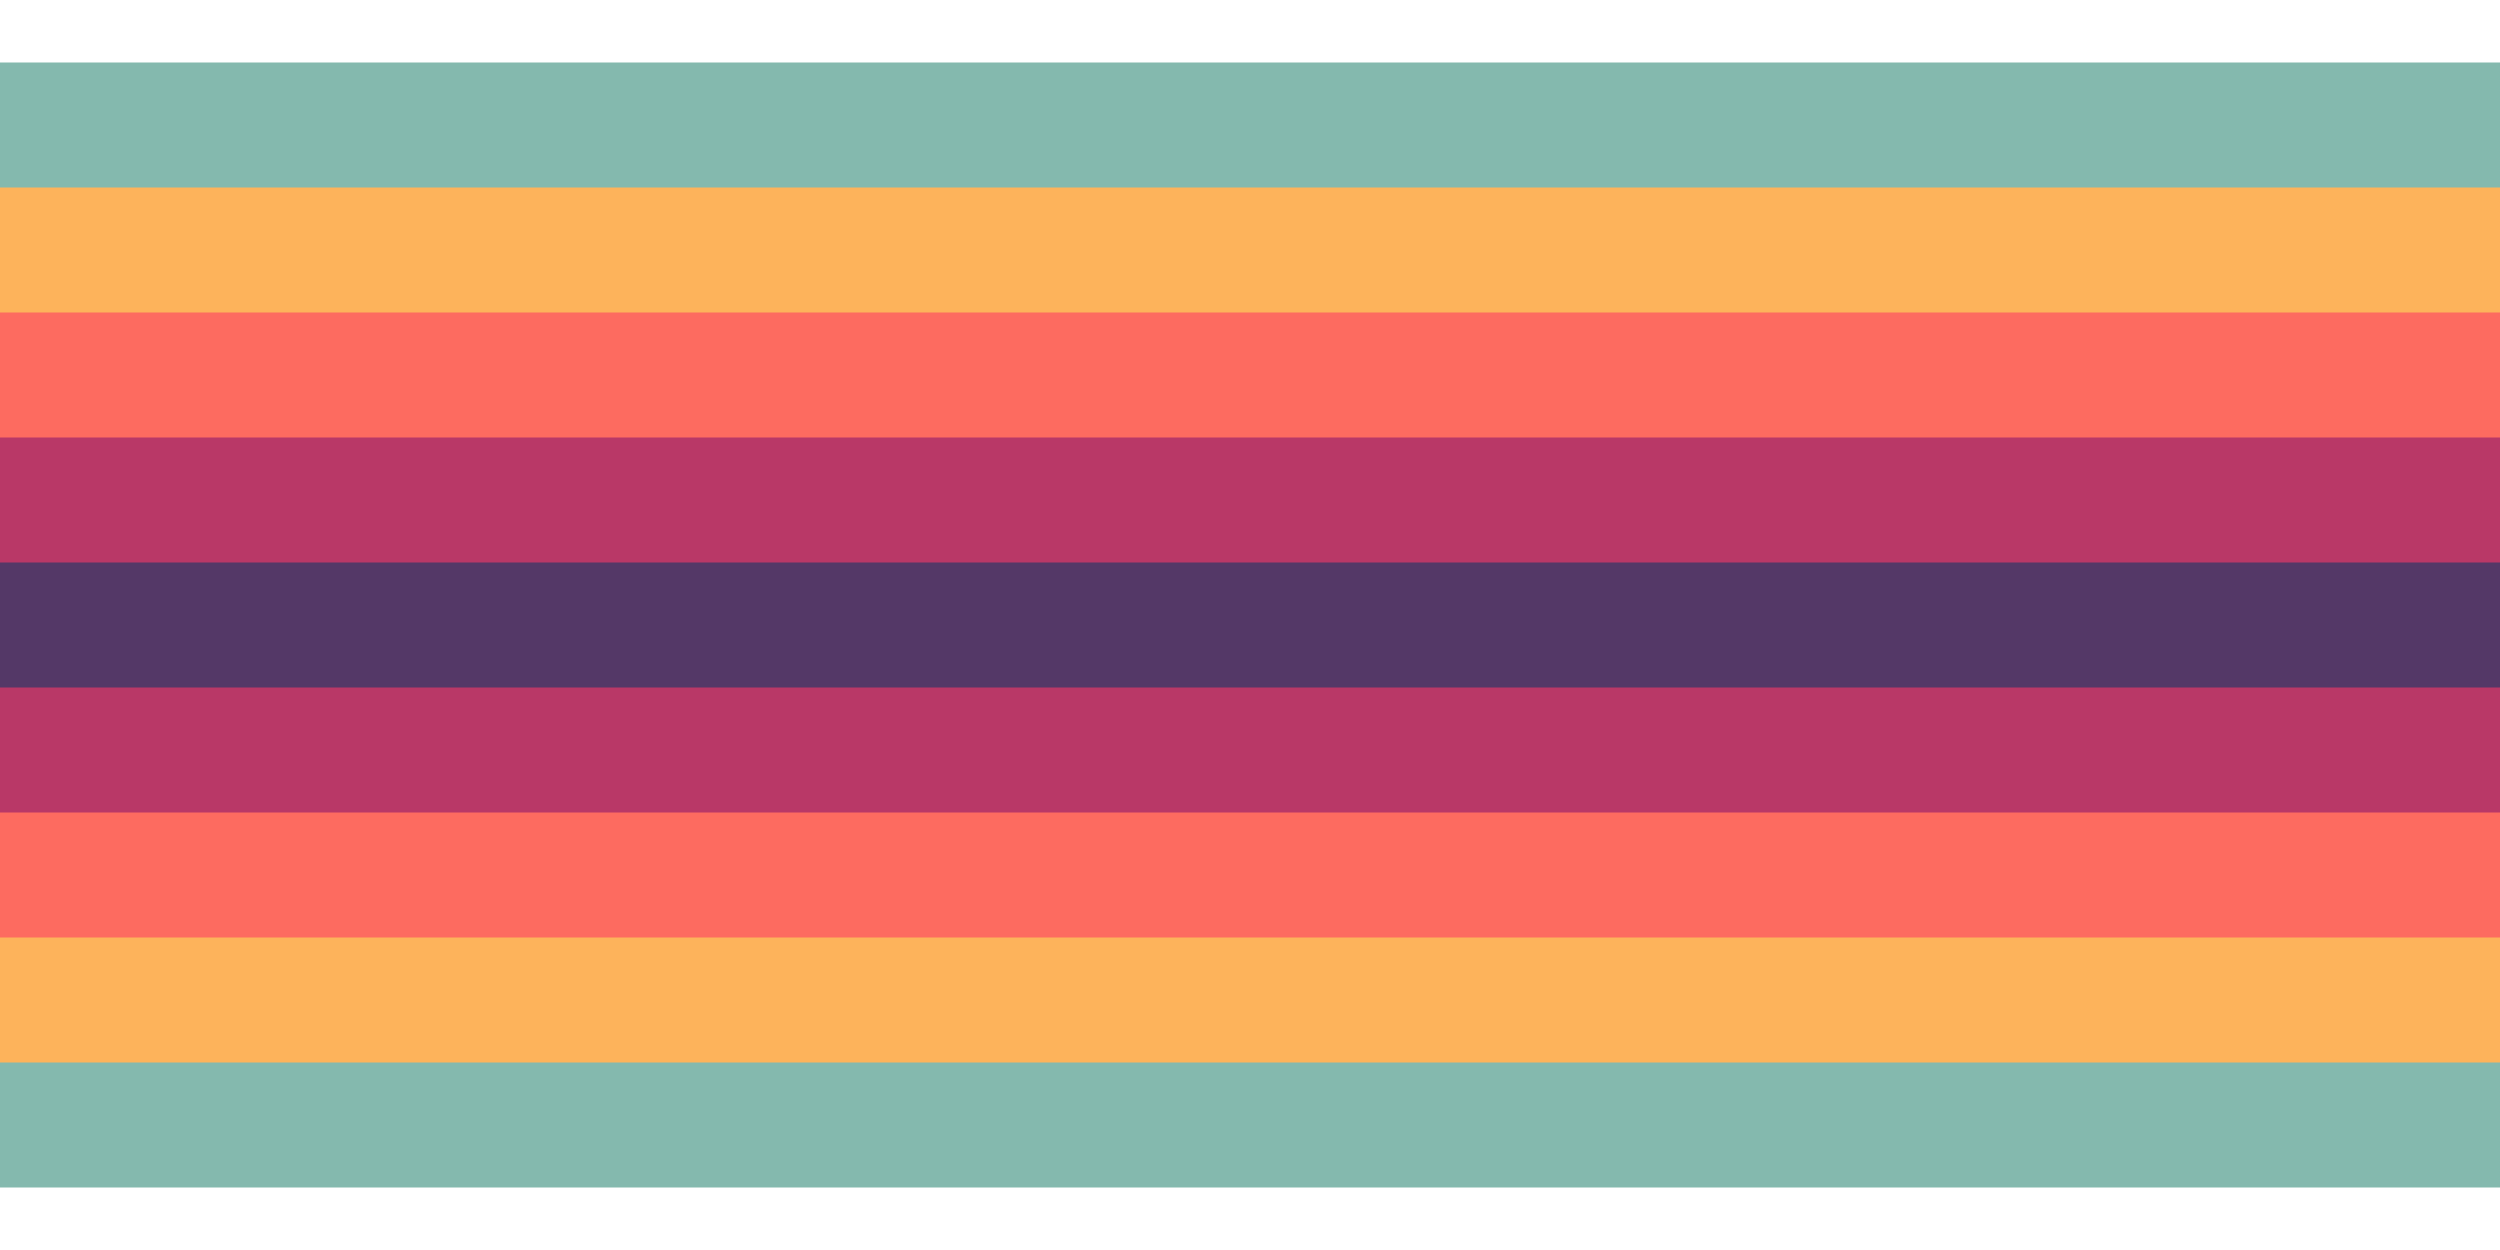
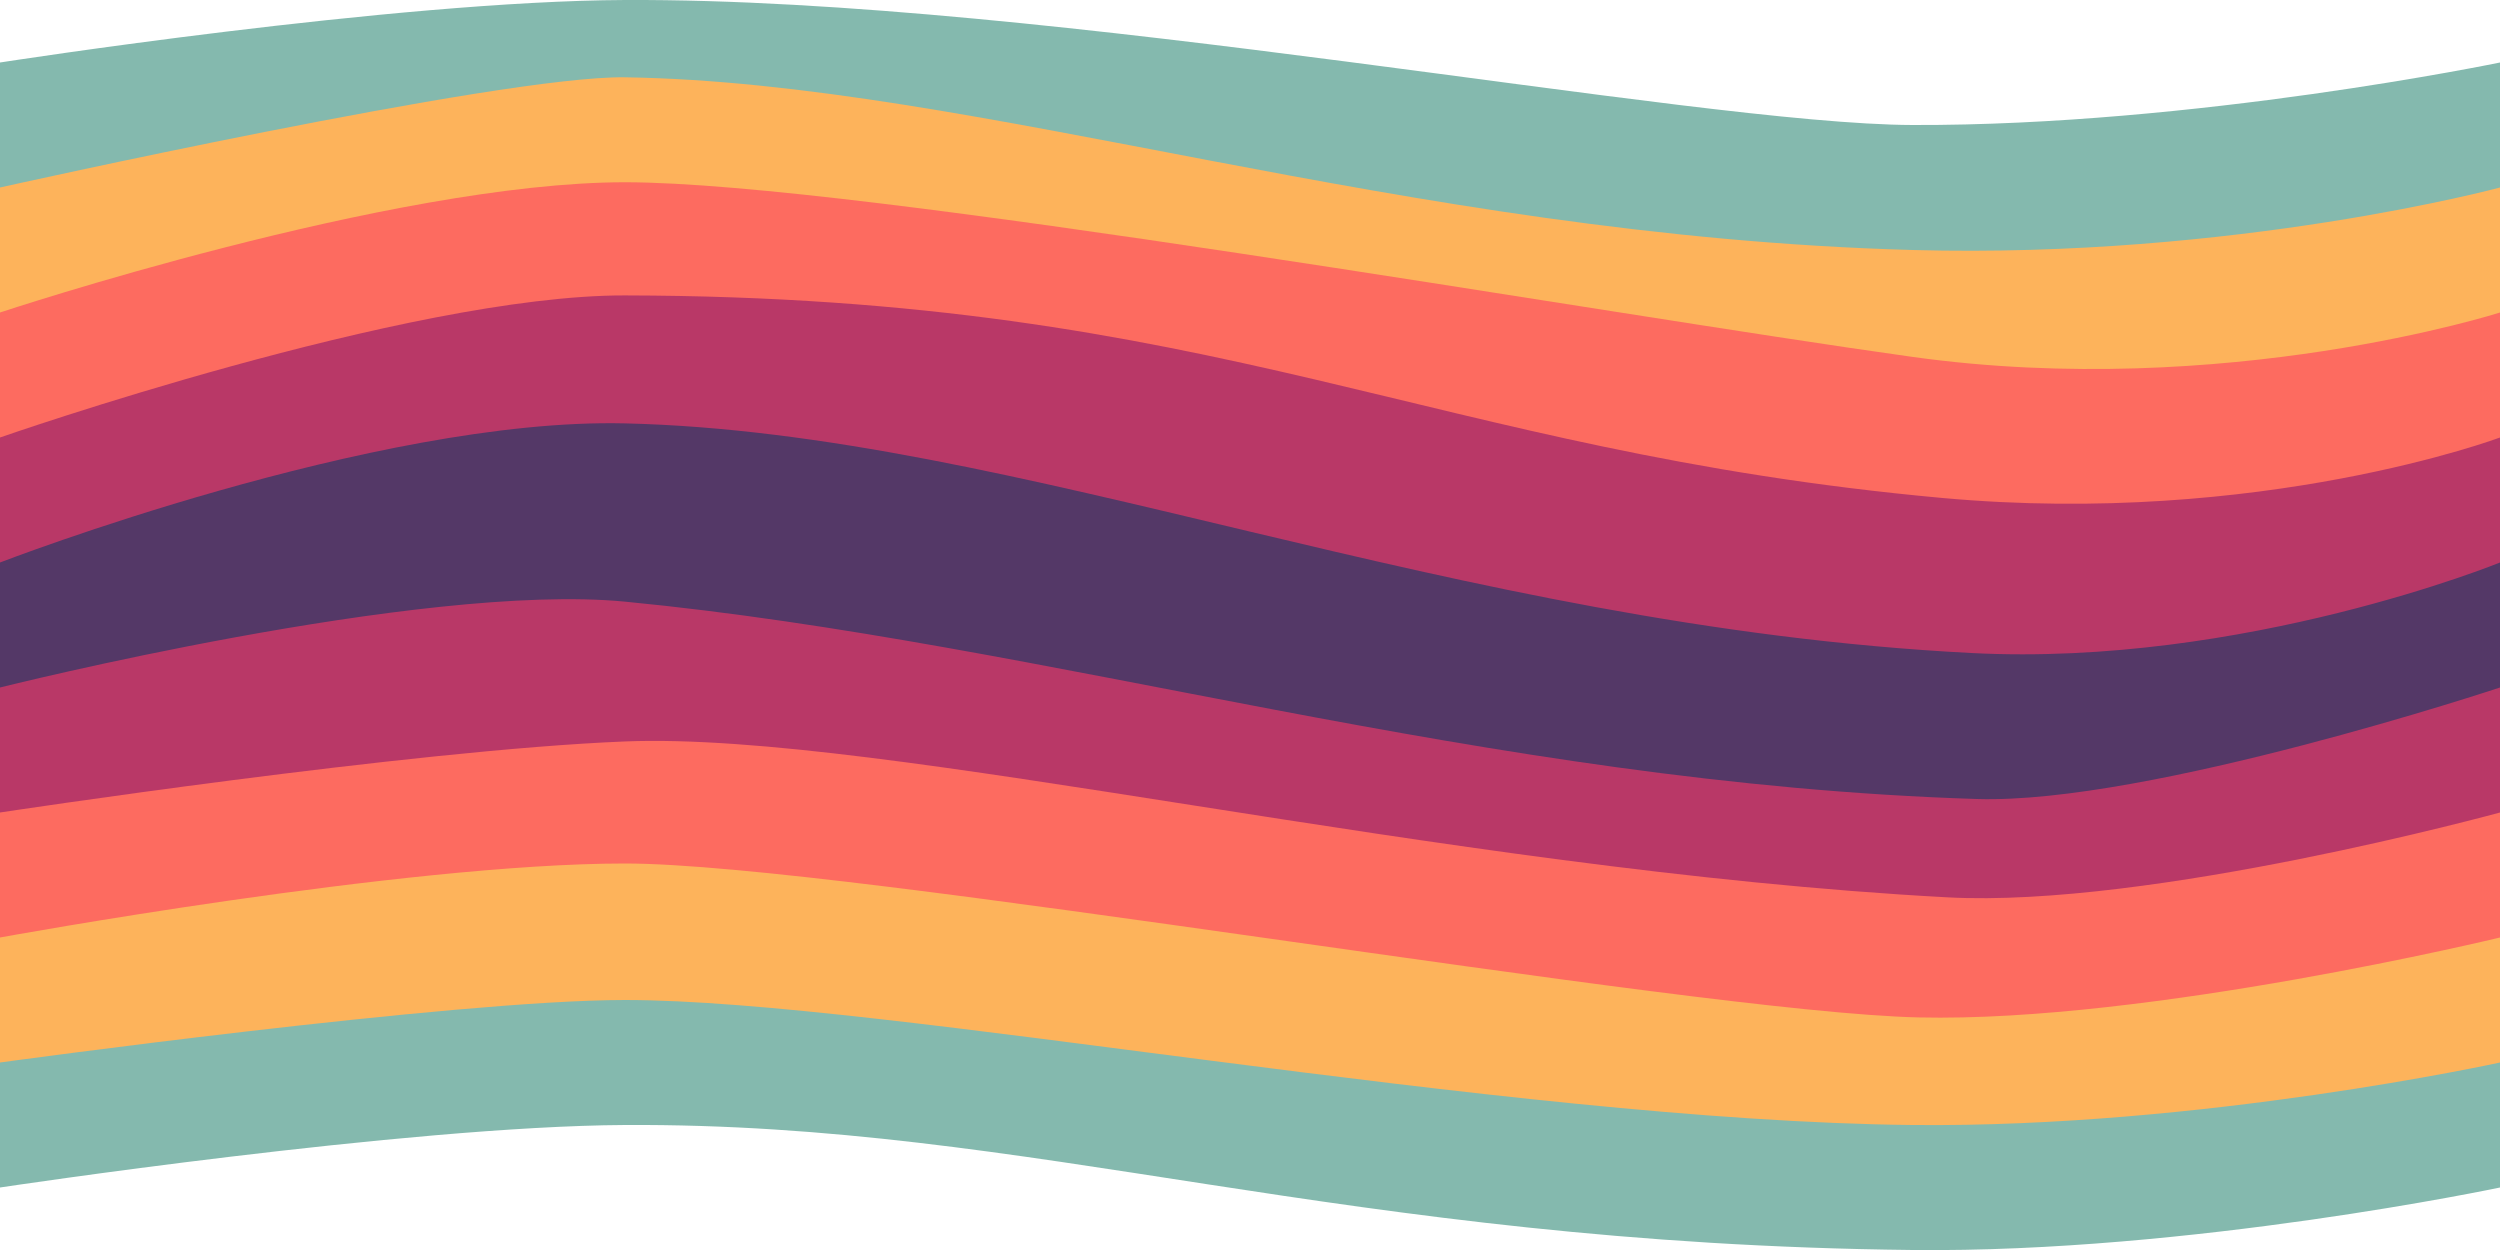
<svg xmlns="http://www.w3.org/2000/svg" width="200mm" height="100mm" viewBox="0 0 200 100" version="1.1" id="svg5">
  <defs id="defs2" />
  <g id="layer1">
-     <path style="fill:#84b9ae;fill-opacity:1;stroke:none;stroke-width:0.272px;stroke-linecap:butt;stroke-linejoin:miter;stroke-opacity:1" d="M 0,5 H 200 V 95 H 0 Z" id="path32506" />
-     <path style="fill:#fdb35b;fill-opacity:1;stroke:none;stroke-width:0.24px;stroke-linecap:butt;stroke-linejoin:miter;stroke-opacity:1" d="M 0,15 H 200 V 85 H 0 Z" id="path32506-5" />
-     <path style="fill:#fd6b60;fill-opacity:1;stroke:none;stroke-width:0.203px;stroke-linecap:butt;stroke-linejoin:miter;stroke-opacity:1" d="M 0,25 H 200 V 75 H 0 Z" id="path32506-5-8" />
-     <path style="fill:#b93867;fill-opacity:1;stroke:none;stroke-width:0.157px;stroke-linecap:butt;stroke-linejoin:miter;stroke-opacity:1" d="M 0,35 H 200 V 65 H 0 Z" id="path32506-5-8-0" />
-     <path style="fill:#543867;fill-opacity:1;stroke:none;stroke-width:0.091px;stroke-linecap:butt;stroke-linejoin:miter;stroke-opacity:1" d="M 0,45 H 200 V 55 H 0 Z" id="path32506-5-8-0-4" />
+     <path style="fill:#84b9ae;fill-opacity:1;stroke:none;stroke-width:0.272px;stroke-linecap:butt;stroke-linejoin:miter;stroke-opacity:1" d="m 0,5 c 0,0 31.586,-4.92 50,-5 34.039,-0.148 85.416,9.94 103,10 22.524,0.077 47,-5 47,-5 v 90 c 0,0 -24.845,5.245 -47,5 C 107.31,99.495 82.65,89.824 50,90 32.533,90.094 0,95 0,95 Z" id="path32506" />
+     <path style="fill:#fdb35b;fill-opacity:1;stroke:none;stroke-width:0.24px;stroke-linecap:butt;stroke-linejoin:miter;stroke-opacity:1" d="M 0,15 C 0,15 40.107,6.032 50,6.184 78.187,6.617 112.099,18.876 153,20 c 25.847,0.71 47,-5 47,-5 v 70 c 0,0 -23.867,5.237 -47,5 C 120.321,89.665 70.812,80 50,80 36.322,80 0,85 0,85 Z" id="path32506-5" />
+     <path style="fill:#fd6b60;fill-opacity:1;stroke:none;stroke-width:0.203px;stroke-linecap:butt;stroke-linejoin:miter;stroke-opacity:1" d="m 0,25 c 0,0 31.368,-10.42 50,-10.42 18.632,0 77.973,10.485 103,13.972 C 178.027,32.039 200,25 200,25 v 50 c 0,0 -28.177,6.821 -46.526,6.394 C 135.124,80.967 67.685,69.08 50,69.08 32.315,69.08 0,75 0,75 Z" id="path32506-5-8" />
+     <path style="fill:#b93867;fill-opacity:1;stroke:none;stroke-width:0.157px;stroke-linecap:butt;stroke-linejoin:miter;stroke-opacity:1" d="M 0,35 C 0,35 32.646,23.596 50,23.633 97.903,23.736 114.252,36.085 155.368,39.836 180.873,42.163 200,35 200,35 v 30 c 0,0 -27.961,7.662 -44.218,6.787 C 115.166,69.602 70.662,58.488 50,59.316 32.917,60.001 0,65 0,65 Z" id="path32506-5-8-0" />
+     <path style="fill:#543867;fill-opacity:1;stroke:none;stroke-width:0.091px;stroke-linecap:butt;stroke-linejoin:miter;stroke-opacity:1" d="M 0,45 C 0,45 30.029,33.396 50,33.87 81.584,34.619 115.843,50.091 157.746,52.243 179.476,53.359 200,45 200,45 v 10 c 0,0 -28.155,9.353 -41.841,8.921 C 118.713,62.678 83.986,51.415 50,48.132 33.66,46.554 0,55 0,55 Z" id="path32506-5-8-0-4" />
  </g>
</svg>
